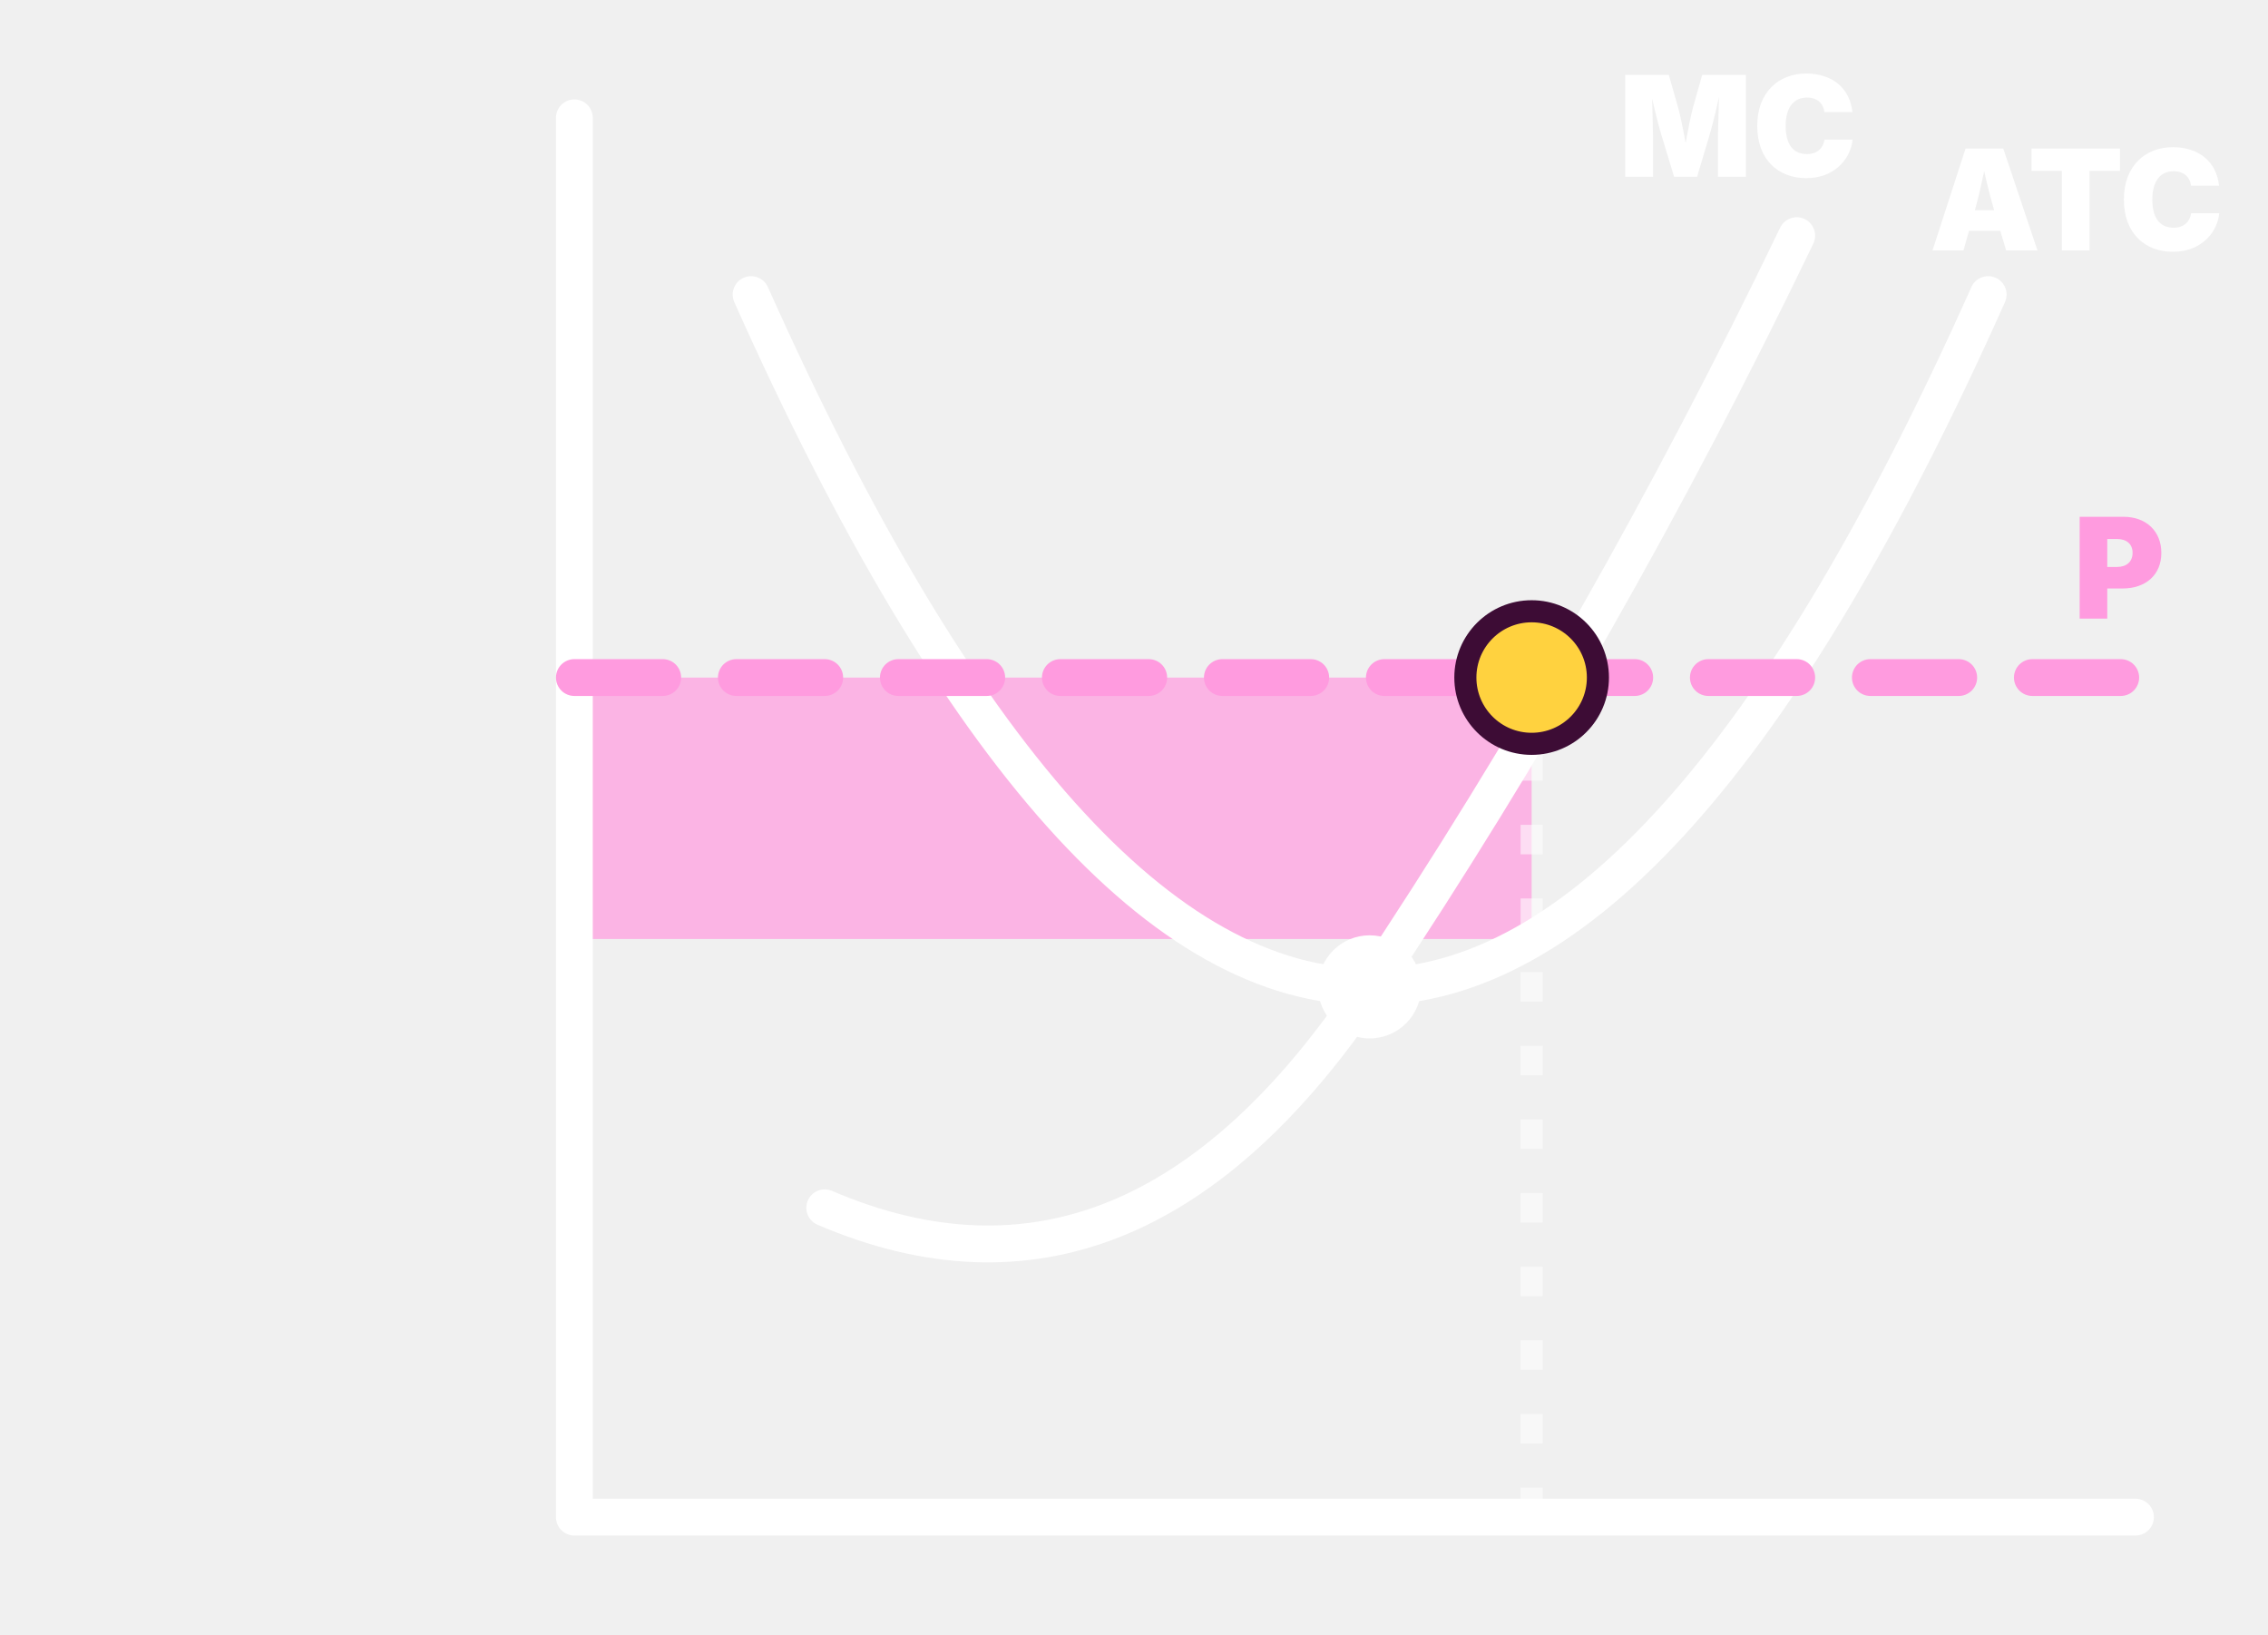
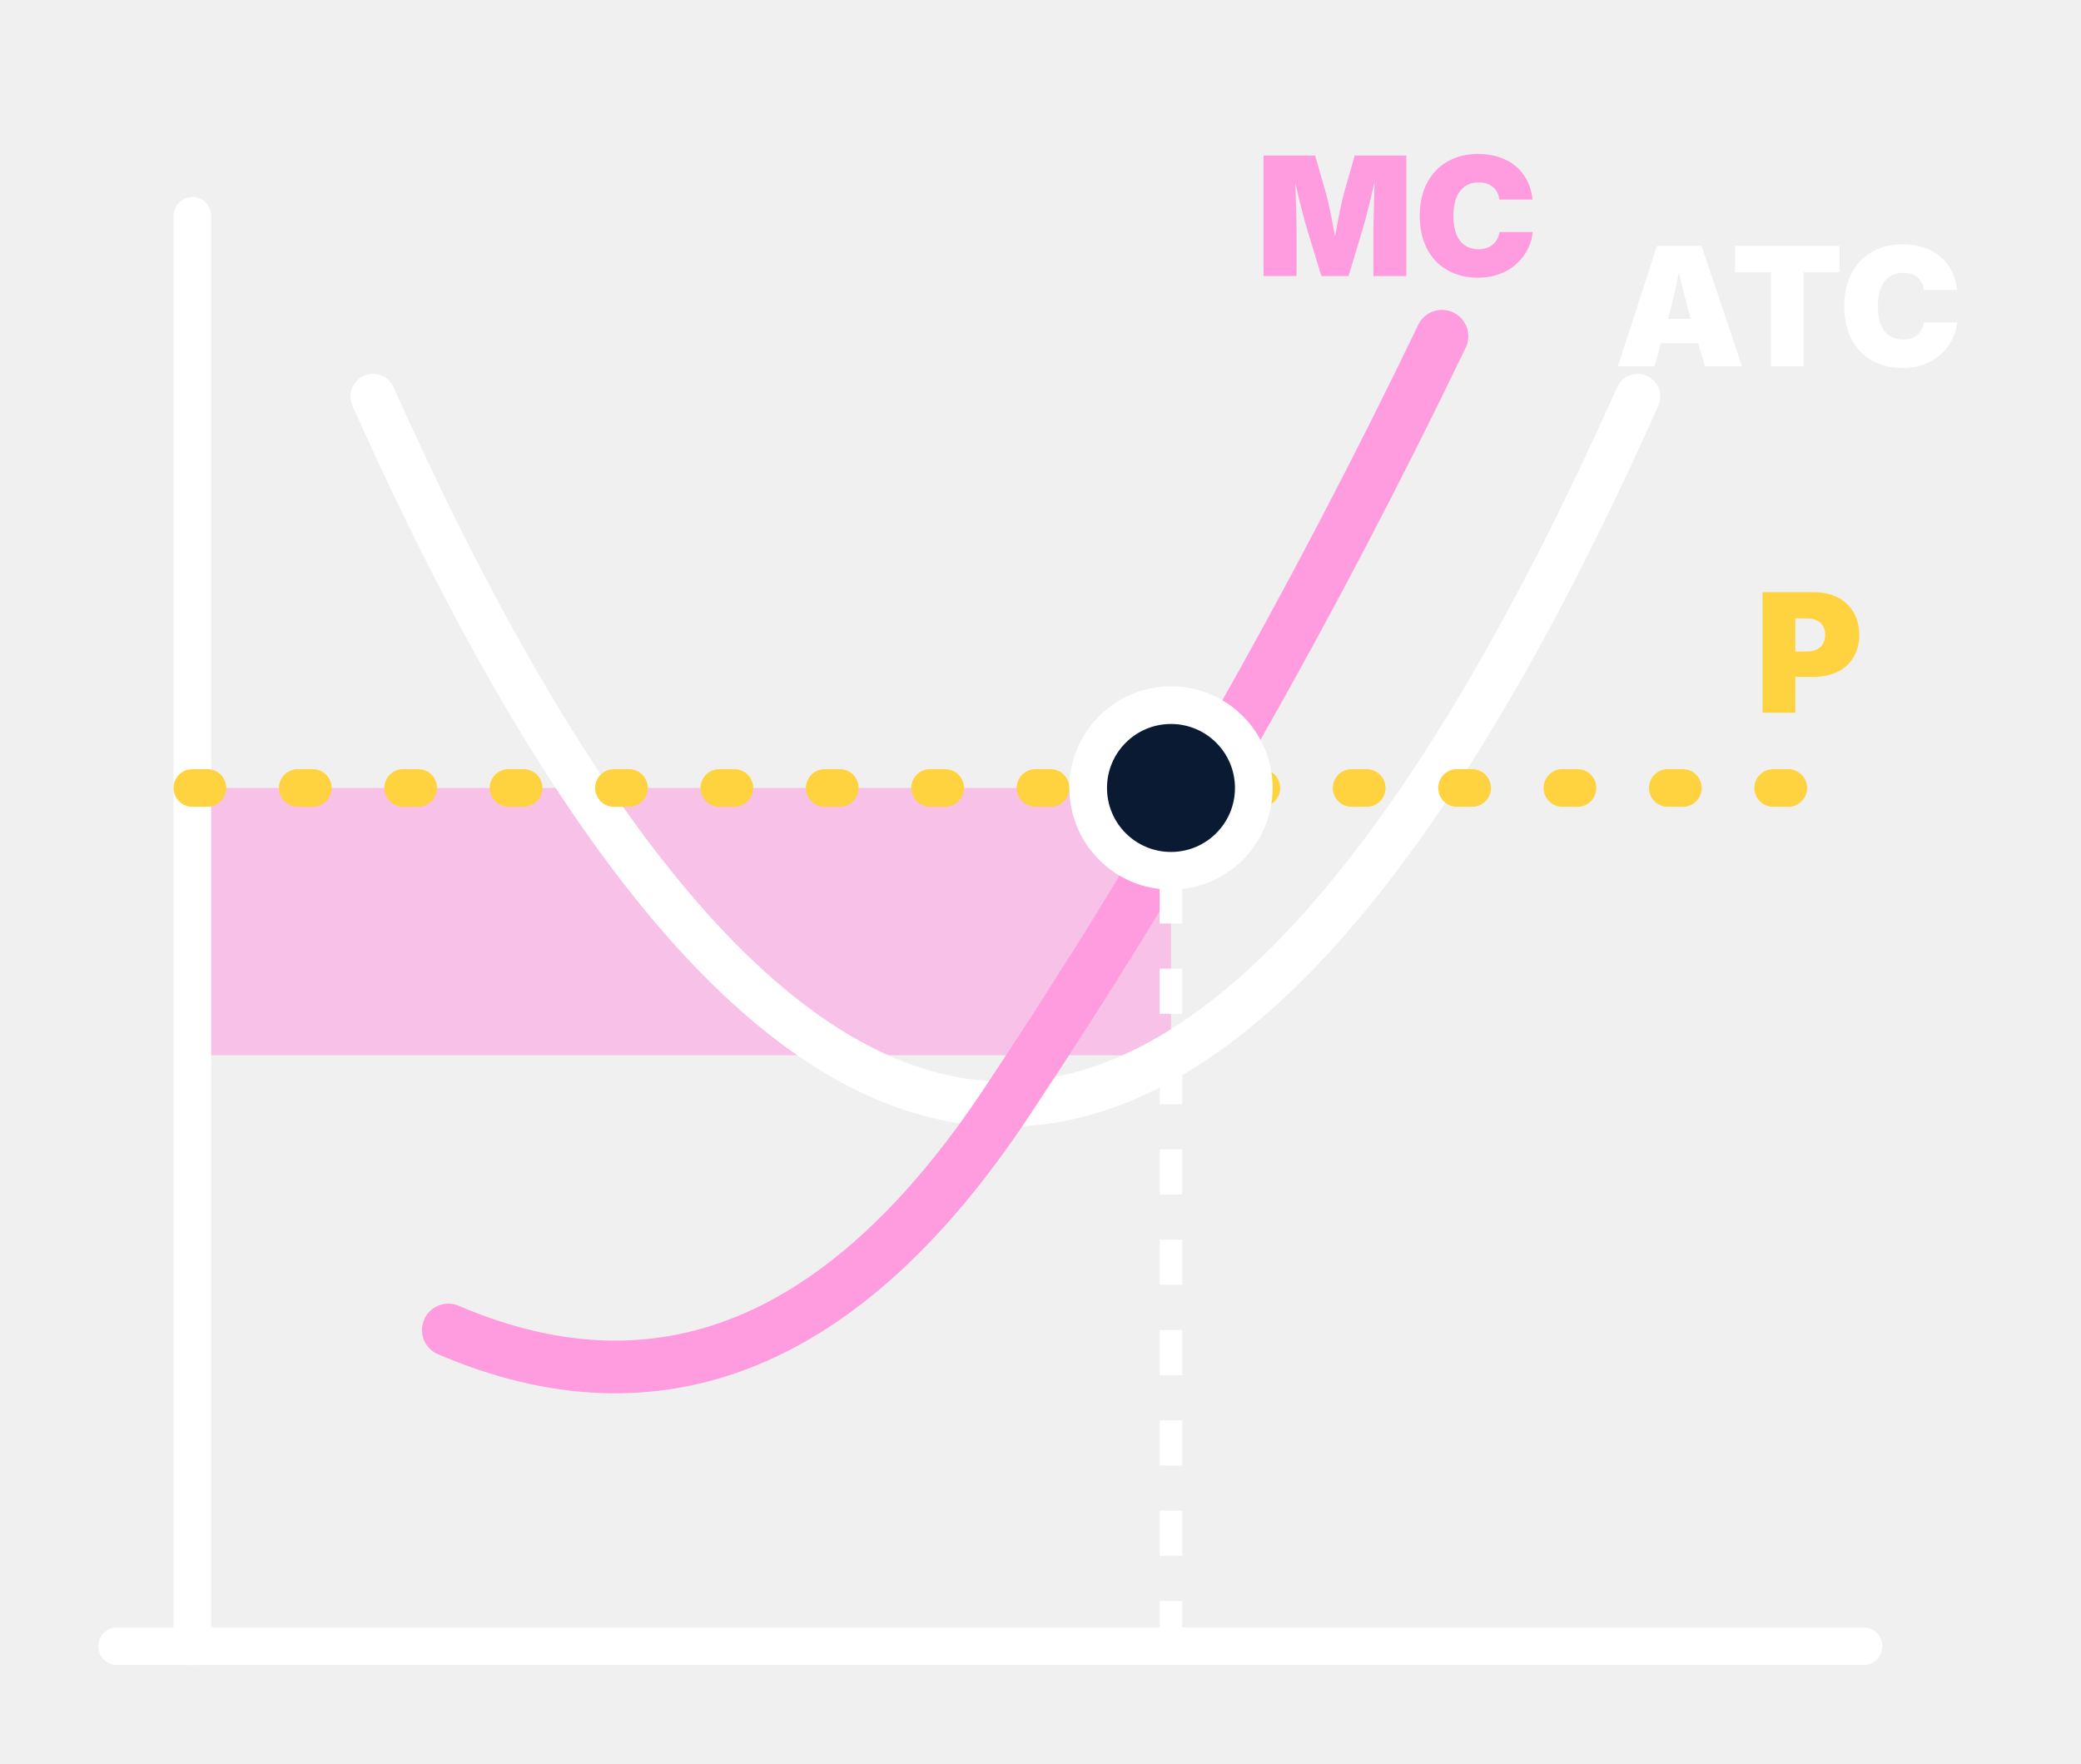
- <svg xmlns="http://www.w3.org/2000/svg" viewBox="330 52 308 222">
-   <g transform="translate(398 48) scale(1)">
-     <rect x="10" y="96" width="130" height="35.5" fill="#FF9BDF" fill-opacity=".7" />
-     <g stroke="#fff" stroke-width="5" stroke-linecap="round" stroke-linejoin="round" fill="none">
-       <path d="M10 20 V210 H222" />
-       <path d="M34 44 Q118 232 202 44" />
+ <svg xmlns="http://www.w3.org/2000/svg" viewBox="350 47.2 248.8 210.8">
+   <g transform="translate(364 55) scale(0.9)">
+     <rect x="10" y="96" width="130" height="35.5" fill="#FF9BDF" fill-opacity=".55" />
+     <g stroke="#fff" stroke-width="5" stroke-linecap="round" fill="none">
+       <path d="M10 20 V210" />
+       <path d="M0 210 H232" />
    </g>
-     <path d="M44 168 Q86 186 118 138 T 176 36" fill="none" stroke="#fff" stroke-width="5" stroke-linecap="round" />
-     <path d="M10 96 H222" fill="none" stroke="#FF9BDF" stroke-width="5" stroke-linecap="round" stroke-dasharray="12 10" />
-     <path d="M140 96 V210" fill="none" stroke="#fff" stroke-opacity=".55" stroke-width="3" stroke-dasharray="4 6" />
-     <text x="168" y="28" text-anchor="middle" font-family="Inter,Arial" font-weight="900" font-size="19" fill="#fff">MC</text>
-     <text x="214" y="38" text-anchor="middle" font-family="Inter,Arial" font-weight="900" font-size="19" fill="#fff">ATC</text>
-     <text x="226" y="88" text-anchor="end" font-family="Inter,Arial" font-weight="900" font-size="19" fill="#FF9BDF">P</text>
-     <circle cx="118" cy="138" r="7" fill="#fff" />
-     <circle cx="140" cy="96" r="9" fill="#FFD23F" stroke="#3D0C35" stroke-width="3" />
+     <path d="M34 44 Q118 232 202 44" fill="none" stroke="#fff" stroke-width="6" stroke-linecap="round" />
+     <path d="M44 168 Q86 186 118 138 T 176 36" fill="none" stroke="#FF9BDF" stroke-width="7" stroke-linecap="round" />
+     <path d="M10 96 H226" fill="none" stroke="#FFD23F" stroke-width="5" stroke-linecap="round" stroke-dasharray="2 12" />
+     <path d="M140 96 V210" fill="none" stroke="#fff" stroke-width="3" stroke-dasharray="6 6" />
+     <text x="170" y="28" text-anchor="middle" font-family="Inter,Arial" font-weight="900" font-size="22" fill="#FF9BDF">MC</text>
+     <text x="222" y="40" text-anchor="middle" font-family="Inter,Arial" font-weight="900" font-size="22" fill="#fff">ATC</text>
+     <text x="232" y="86" text-anchor="end" font-family="Inter,Arial" font-weight="900" font-size="22" fill="#FFD23F">P</text>
+     <g stroke="#fff" stroke-width="5">
+       <circle cx="140" cy="96" r="11" fill="#0B1A33" />
+     </g>
  </g>
</svg>
